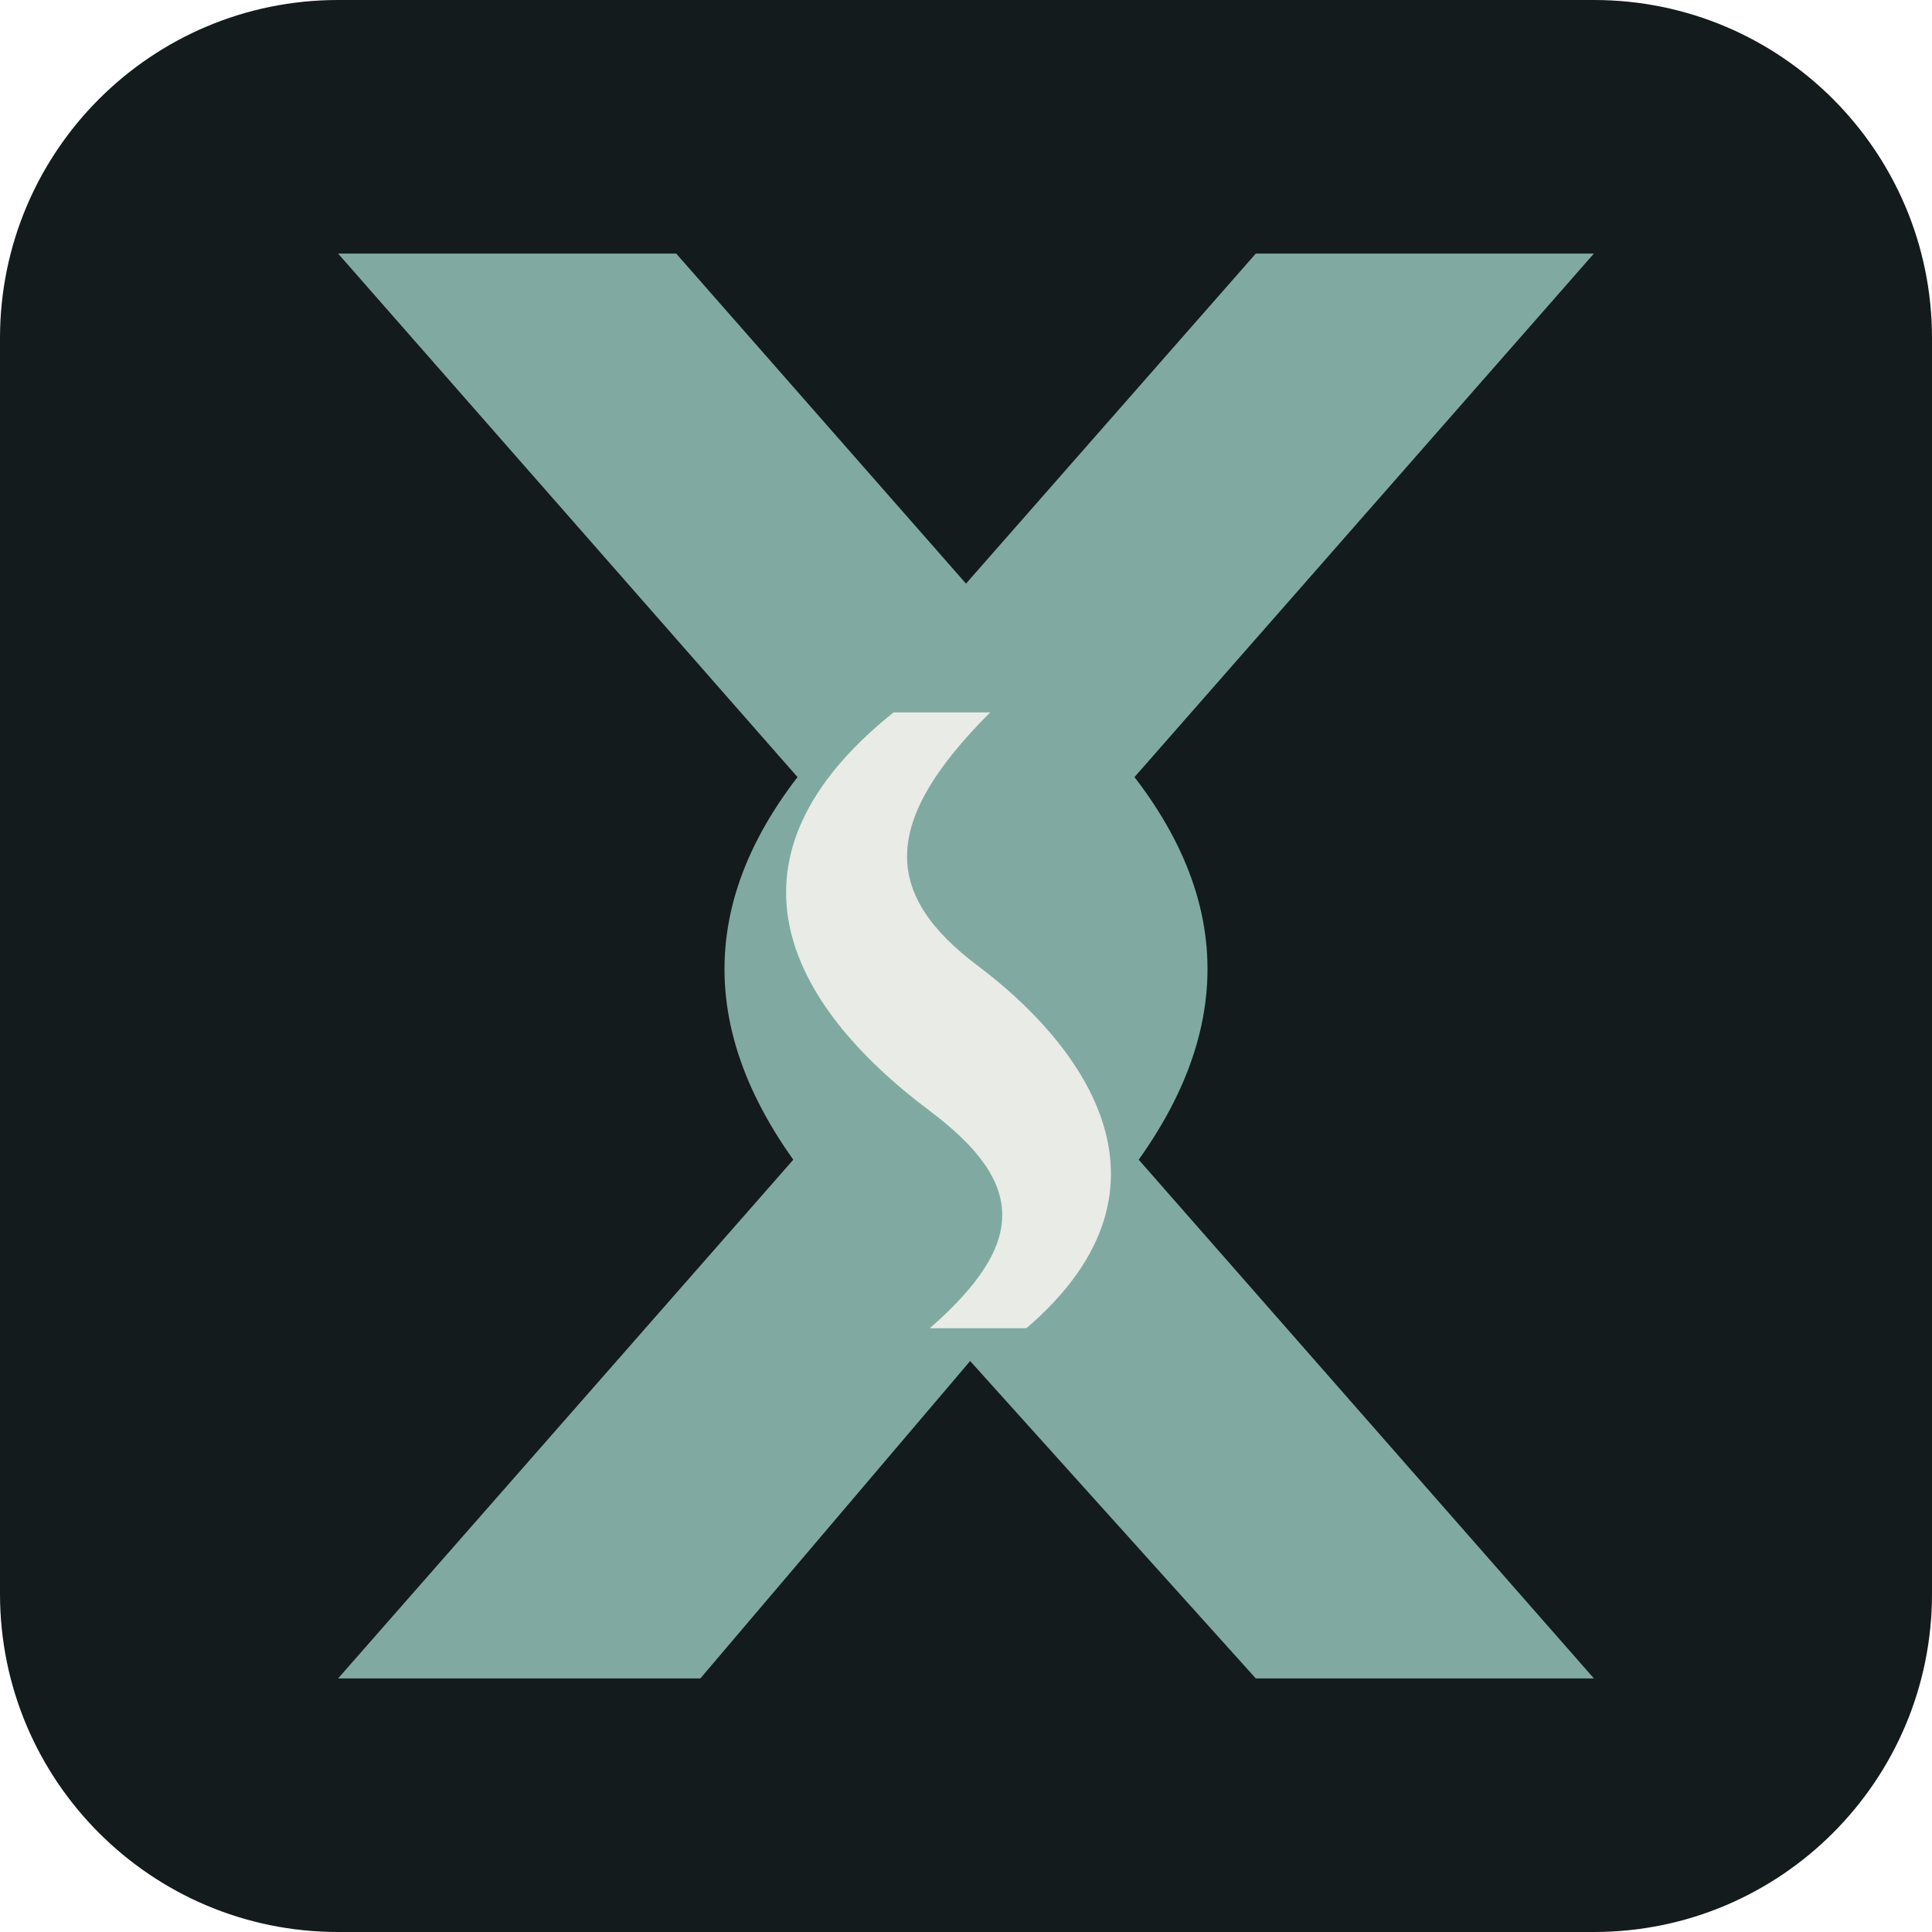
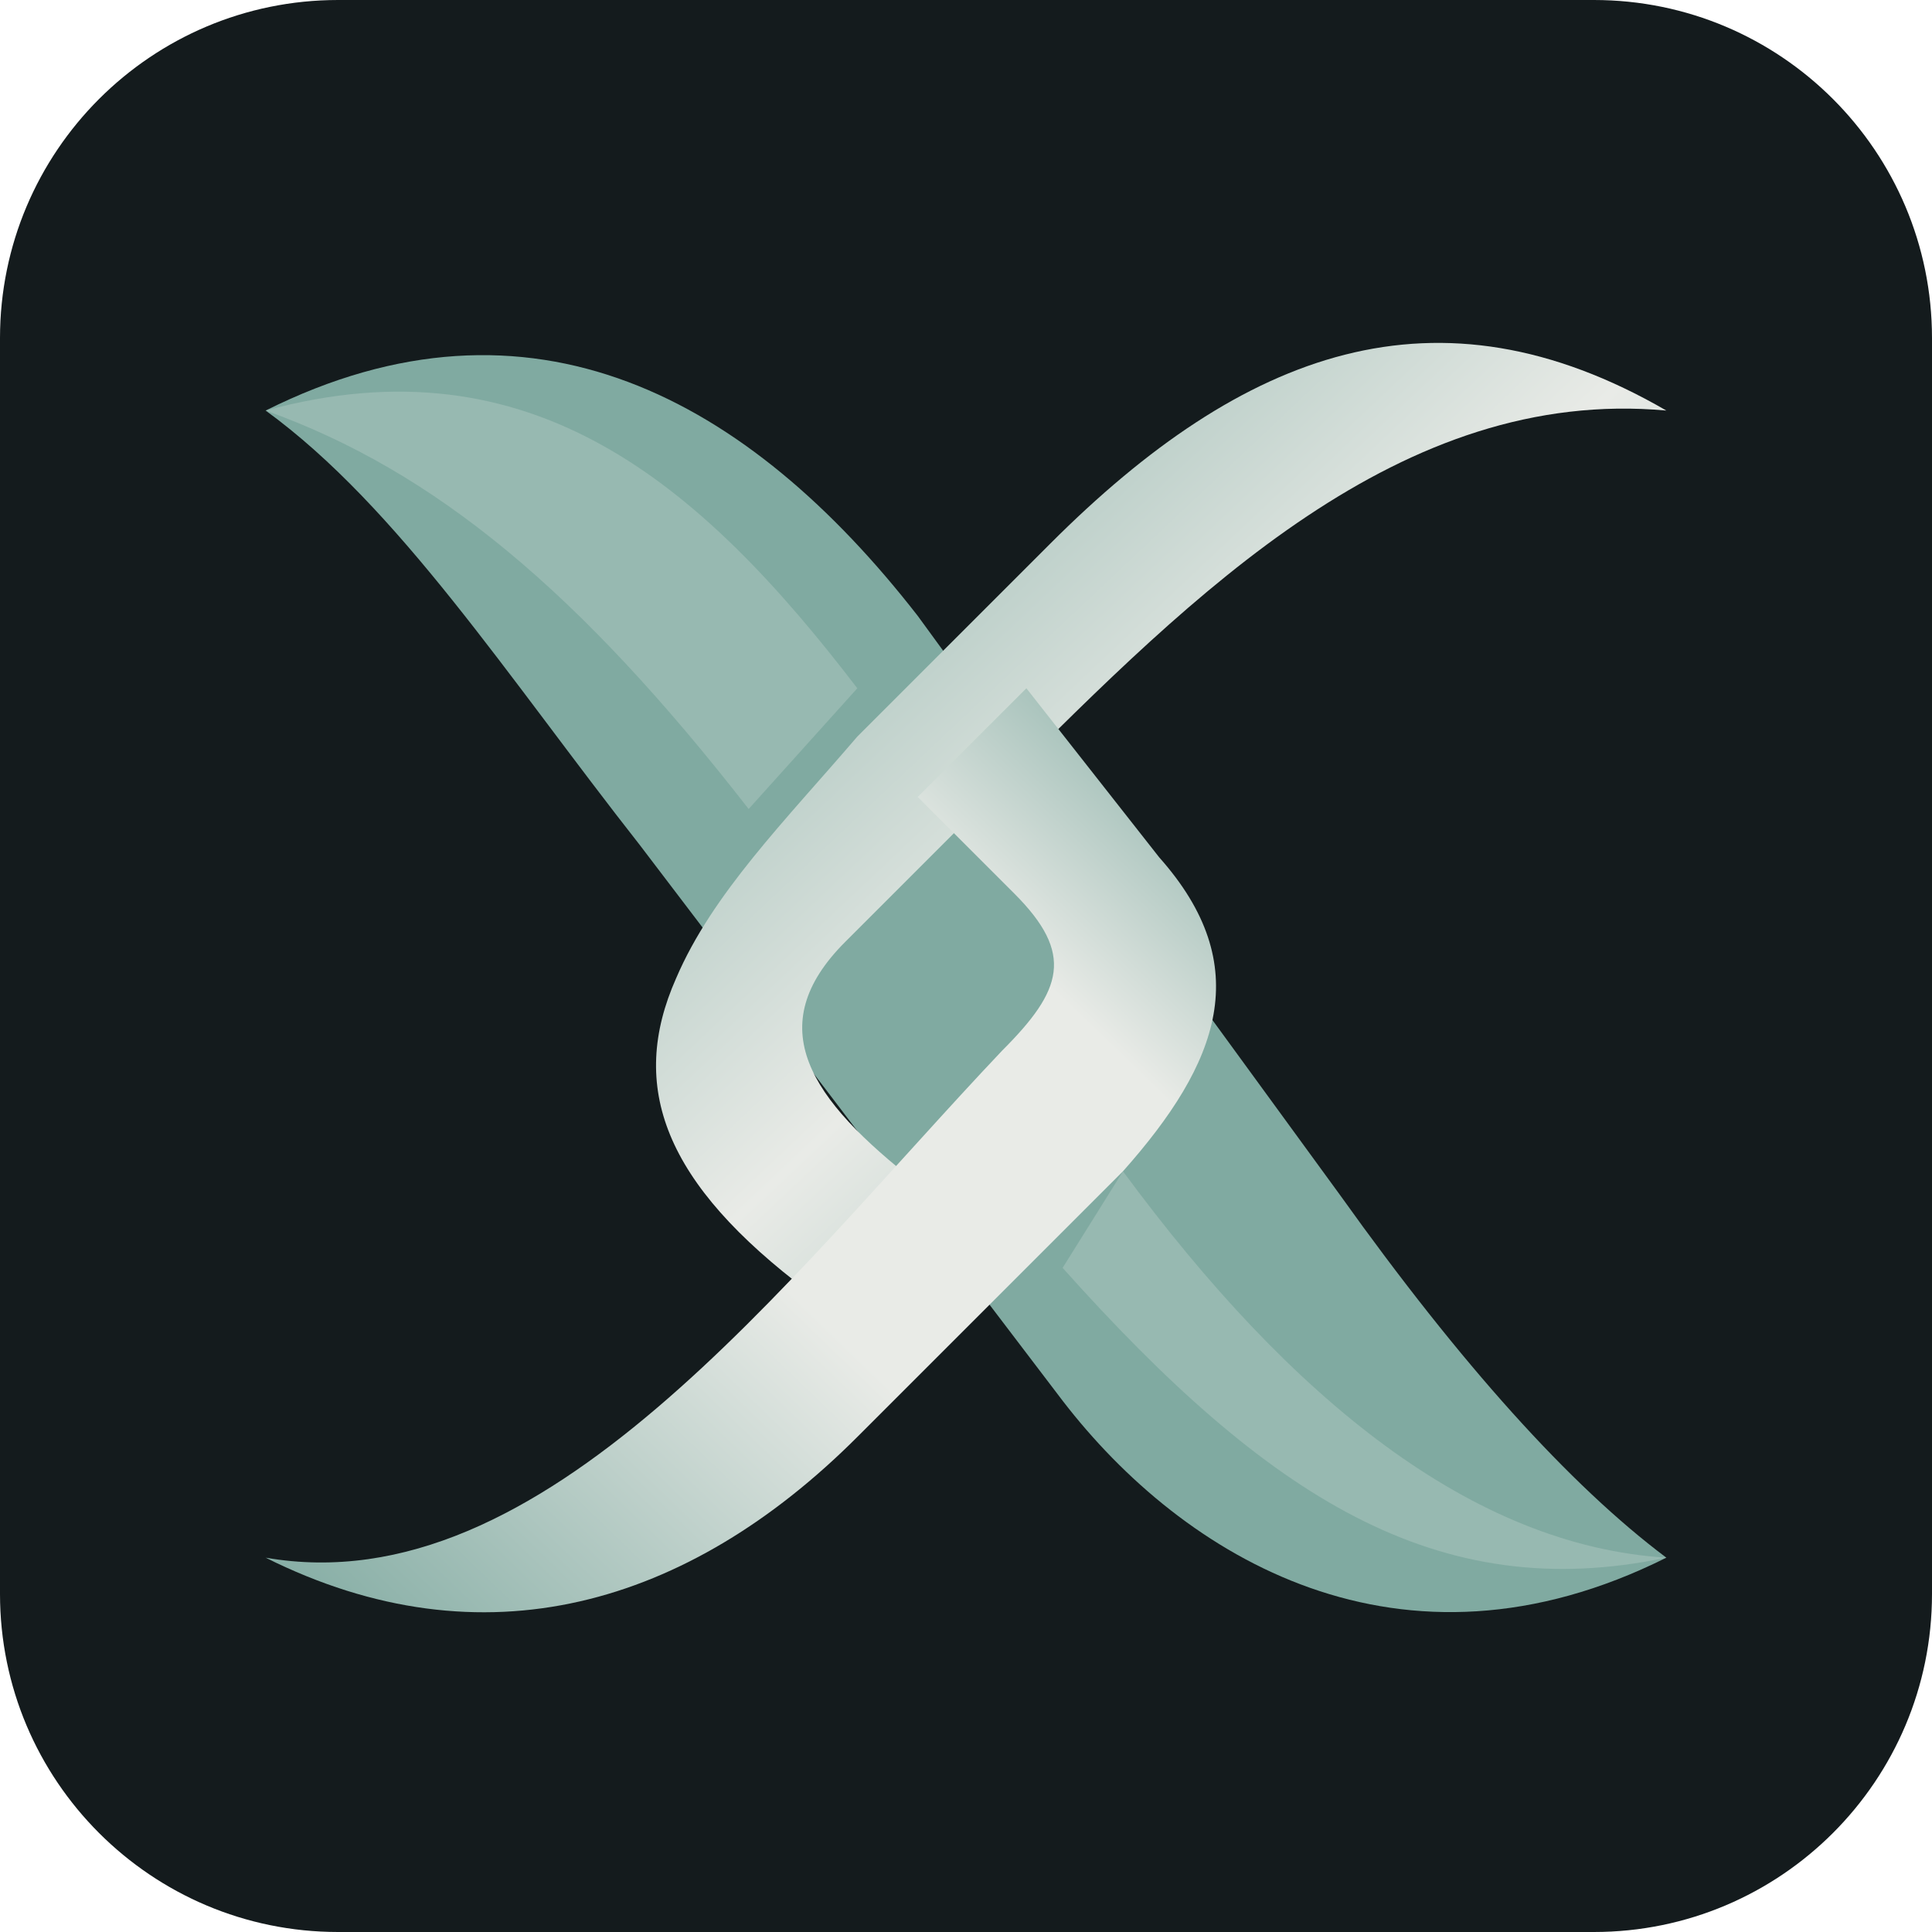
<svg xmlns="http://www.w3.org/2000/svg" viewBox="0 0 160 160" role="img" aria-label="RIVEXIS">
  <rect width="160" height="160" rx="28" fill="#141B1D" />
-   <g transform="translate(20 17)">
-     <path fill="#80AAA1" d="M8 4H36L72 45Q88 63 72 82L38 122H8L51 73Q60 63 51 53Z" />
-     <path fill="#80AAA1" d="M84 4H112L69 53Q60 63 69 73L112 122H84L48 82Q32 63 48 45Z" />
-     <path fill="#E9EBE7" d="M54 42C39 54 45 66 57 75C65 81 65 86 57 93L65 93C79 81 69 69 61 63C53 57 53 51 62 42Z" />
+   <g transform="translate(17 15)">
+     <defs>
+       <linearGradient id="ribbon" x1="0" y1="0" x2="1" y2="1">
+         <stop stop-color="#80AAA1" />
+         <stop offset=".5" stop-color="#E9EBE7" />
+         <stop offset="1" stop-color="#80AAA1" />
+       </linearGradient>
+       <linearGradient id="weave" x1="0" y1="1" x2="1" y2="0">
+         <stop stop-color="#80AAA1" />
+         <stop offset=".45" stop-color="#E9EBE7" />
+         <stop offset=".75" stop-color="#E9EBE7" />
+         <stop offset="1" stop-color="#80AAA1" />
+       </linearGradient>
+     </defs>
+     <path fill="#80AAA1" d="M5 19C27 8 45 18 59 36L94 84C104 98 113 108 121 114C99 125 81 114 71 101L36 55C25 41 16 27 5 19Z" />
+     <path fill="url(#ribbon)" d="M121 19C99 17 82 34 66 50L53 63C46 70 50 76 59 83L50 92C38 83 35 75 39 66C42 59 48 53 54 46L70 30C86 14 102 8 121 19Z" />
+     <path fill="url(#weave)" d="M5 114C28 118 48 91 66 72C71 67 72 64 67 59L59 51L68 42L79 56C87 65 84 73 76 82L54 104C40 118 23 123 5 114Z" />
+     <path fill="#E9EBE7" opacity=".22" d="M5 19C27 13 41 25 54 42L45 52C31 34 19 24 5 19ZM76 82C90 101 105 113 121 114C102 118 88 109 71 90Z" />
  </g>
</svg>
